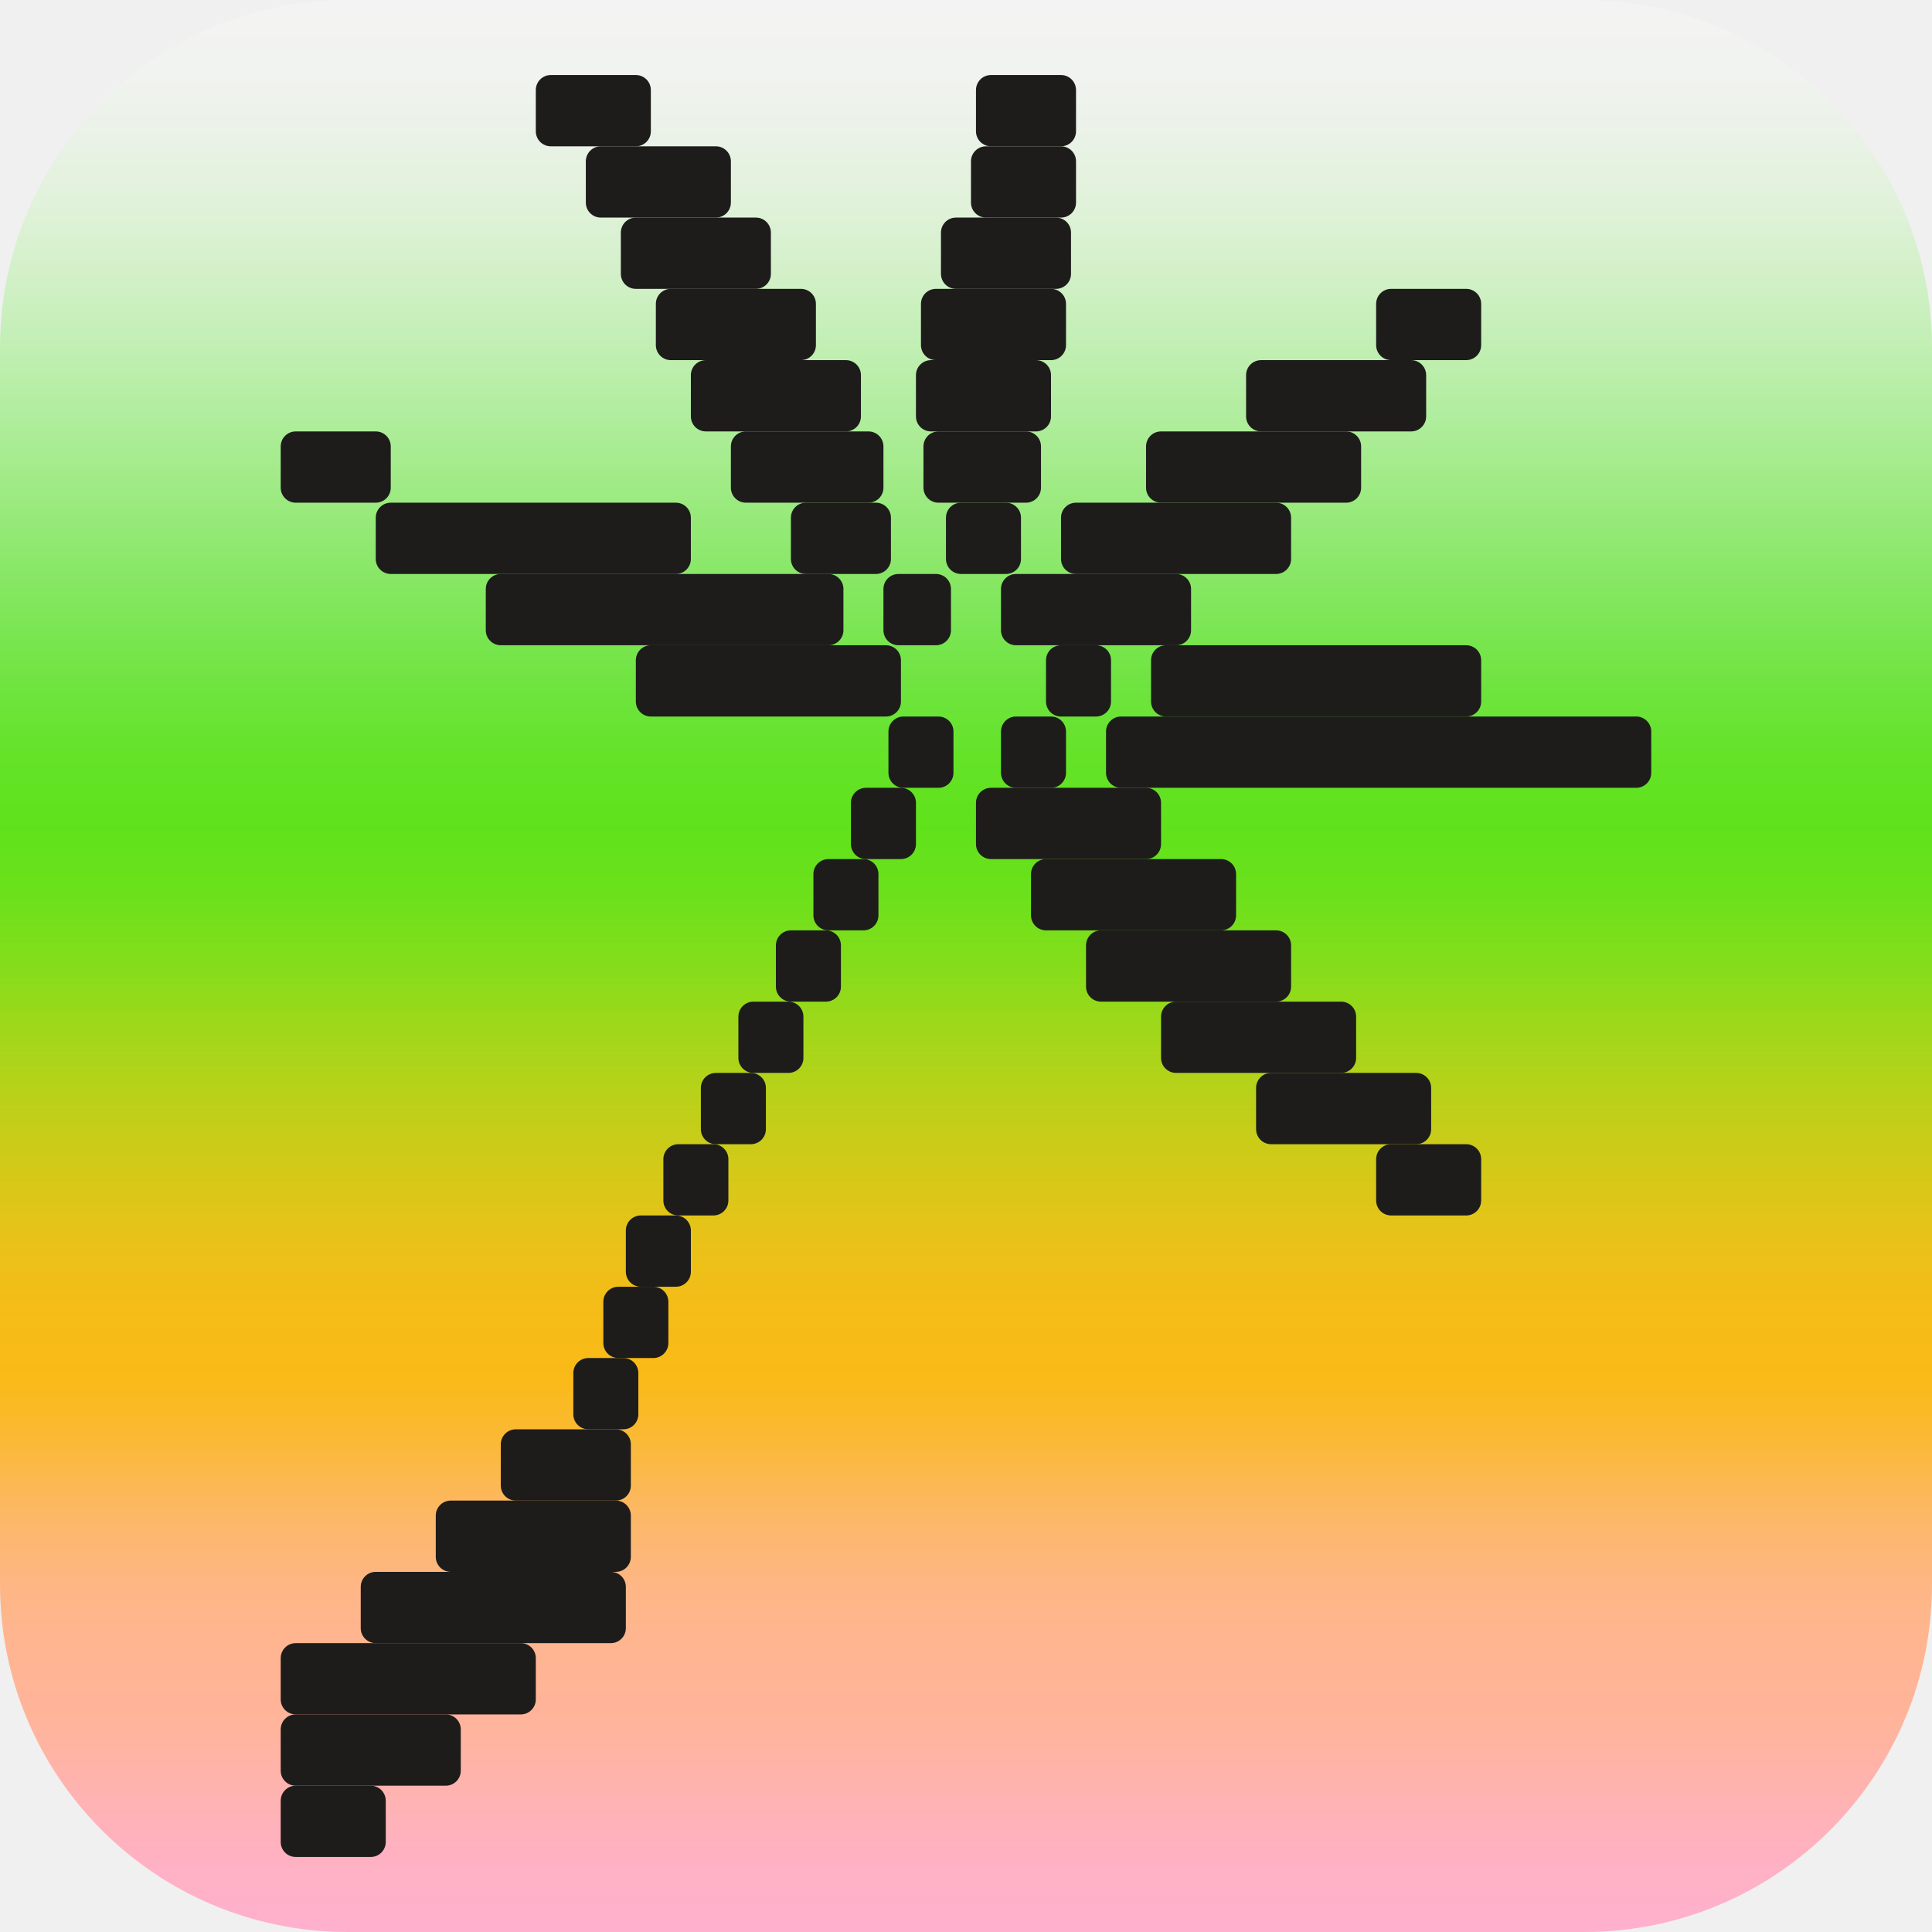
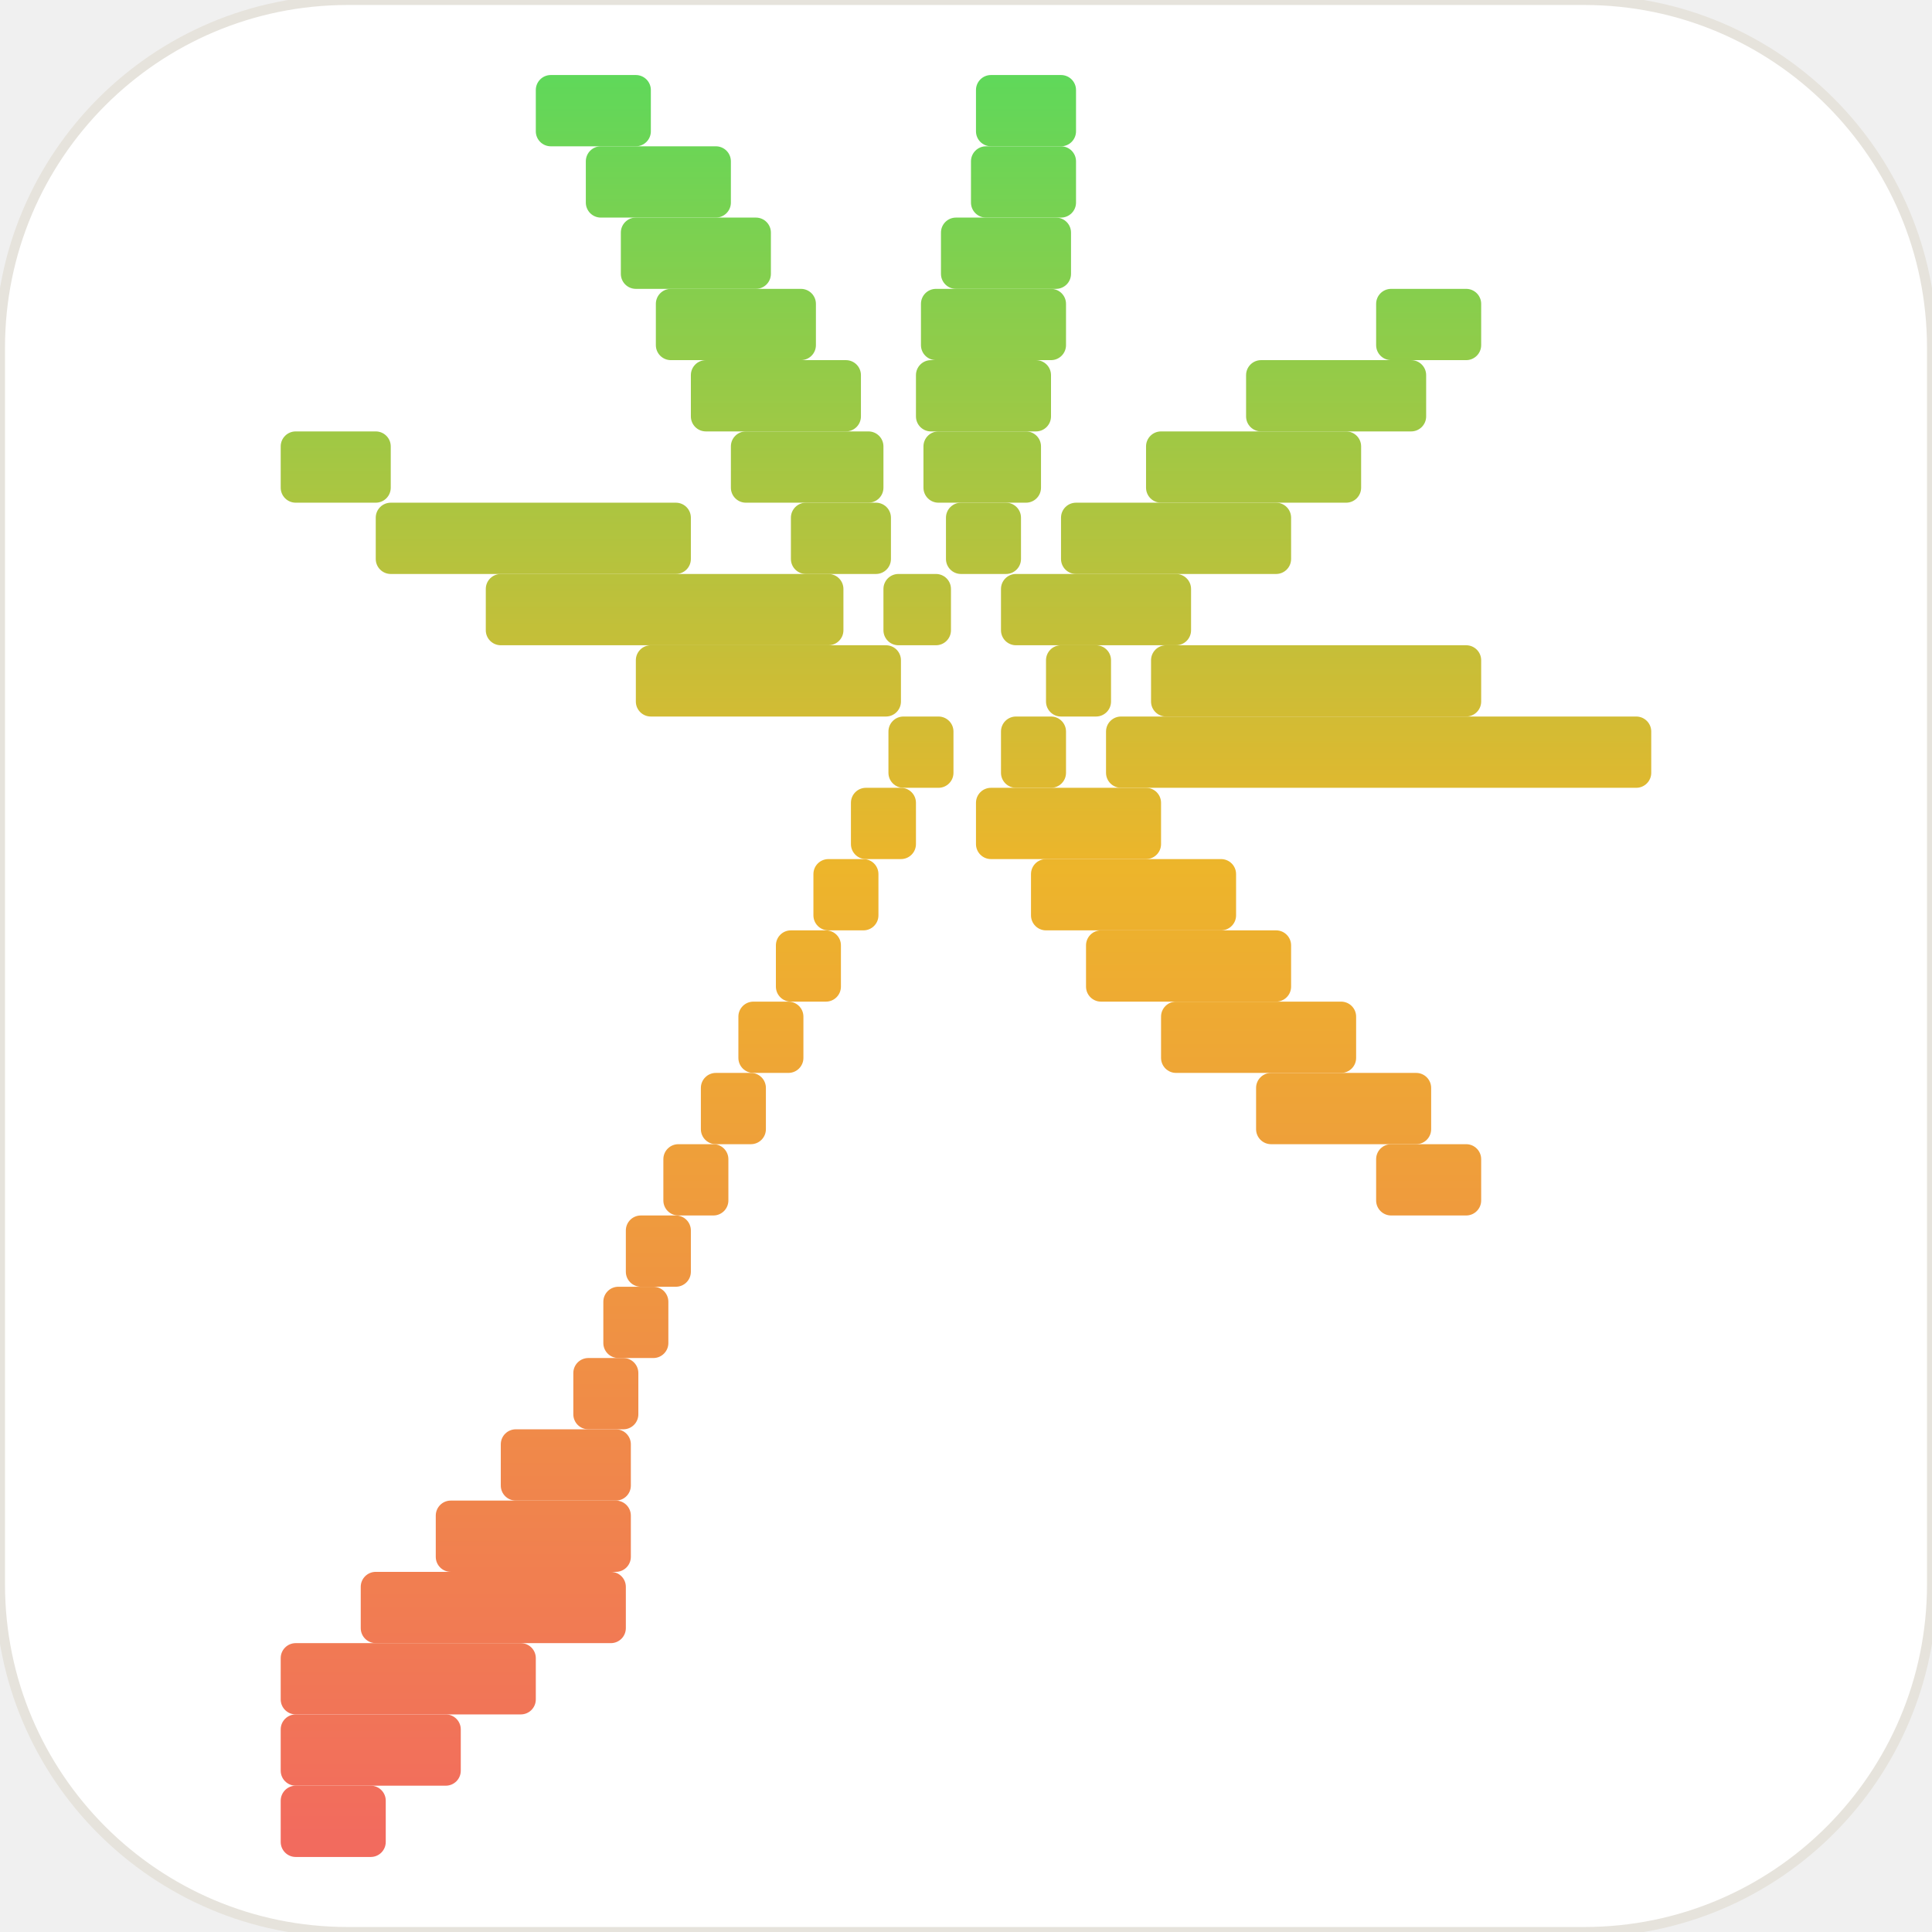
<svg xmlns="http://www.w3.org/2000/svg" width="64" height="64" viewBox="70.88 82.00 386.25 386.25" fill="none">
-   <rect x="70.88" y="82.00" width="386.25" height="386.25" rx="69.5" fill="url(#g)" />
-   <rect x="178.00" y="97.00" width="23.00" height="14.25" rx="3" fill="#1D1C1B" />
-   <rect x="266.00" y="97.00" width="20.00" height="14.25" rx="3" fill="#1D1C1B" />
-   <rect x="188.00" y="111.25" width="29.00" height="14.25" rx="3" fill="#1D1C1B" />
-   <rect x="265.00" y="111.25" width="21.00" height="14.25" rx="3" fill="#1D1C1B" />
-   <rect x="195.00" y="125.50" width="30.00" height="14.25" rx="3" fill="#1D1C1B" />
-   <rect x="259.00" y="125.50" width="26.00" height="14.25" rx="3" fill="#1D1C1B" />
-   <rect x="202.00" y="139.75" width="32.00" height="14.25" rx="3" fill="#1D1C1B" />
-   <rect x="255.00" y="139.75" width="29.00" height="14.25" rx="3" fill="#1D1C1B" />
-   <rect x="346.00" y="139.75" width="21.00" height="14.25" rx="3" fill="#1D1C1B" />
-   <rect x="209.00" y="154.00" width="34.00" height="14.25" rx="3" fill="#1D1C1B" />
-   <rect x="254.00" y="154.00" width="27.00" height="14.25" rx="3" fill="#1D1C1B" />
-   <rect x="320.00" y="154.00" width="36.00" height="14.25" rx="3" fill="#1D1C1B" />
-   <rect x="127.00" y="168.25" width="22.00" height="14.25" rx="3" fill="#1D1C1B" />
-   <rect x="217.00" y="168.25" width="30.50" height="14.25" rx="3" fill="#1D1C1B" />
-   <rect x="255.50" y="168.25" width="23.50" height="14.25" rx="3" fill="#1D1C1B" />
-   <rect x="300.00" y="168.25" width="43.00" height="14.25" rx="3" fill="#1D1C1B" />
-   <rect x="146.00" y="182.50" width="63.00" height="14.25" rx="3" fill="#1D1C1B" />
-   <rect x="229.00" y="182.50" width="20.00" height="14.25" rx="3" fill="#1D1C1B" />
-   <rect x="260.00" y="182.50" width="15.00" height="14.25" rx="3" fill="#1D1C1B" />
-   <rect x="283.00" y="182.50" width="46.00" height="14.25" rx="3" fill="#1D1C1B" />
-   <rect x="168.00" y="196.75" width="71.50" height="14.25" rx="3" fill="#1D1C1B" />
-   <rect x="247.50" y="196.75" width="13.50" height="14.25" rx="3" fill="#1D1C1B" />
-   <rect x="271.00" y="196.75" width="38.00" height="14.25" rx="3" fill="#1D1C1B" />
-   <rect x="198.00" y="211.00" width="53.00" height="14.25" rx="3" fill="#1D1C1B" />
-   <rect x="280.00" y="211.00" width="13.00" height="14.25" rx="3" fill="#1D1C1B" />
-   <rect x="301.00" y="211.00" width="66.00" height="14.25" rx="3" fill="#1D1C1B" />
-   <rect x="248.50" y="225.25" width="13.00" height="14.25" rx="3" fill="#1D1C1B" />
-   <rect x="271.00" y="225.25" width="13.00" height="14.25" rx="3" fill="#1D1C1B" />
-   <rect x="292.00" y="225.25" width="109.00" height="14.25" rx="3" fill="#1D1C1B" />
-   <rect x="241.00" y="239.50" width="13.00" height="14.25" rx="3" fill="#1D1C1B" />
-   <rect x="266.00" y="239.50" width="37.00" height="14.25" rx="3" fill="#1D1C1B" />
-   <rect x="233.50" y="253.75" width="13.00" height="14.25" rx="3" fill="#1D1C1B" />
-   <rect x="277.00" y="253.75" width="41.00" height="14.25" rx="3" fill="#1D1C1B" />
-   <rect x="226.00" y="268.00" width="13.00" height="14.25" rx="3" fill="#1D1C1B" />
-   <rect x="288.00" y="268.00" width="41.00" height="14.25" rx="3" fill="#1D1C1B" />
-   <rect x="218.50" y="282.25" width="13.00" height="14.25" rx="3" fill="#1D1C1B" />
-   <rect x="303.00" y="282.25" width="39.00" height="14.25" rx="3" fill="#1D1C1B" />
-   <rect x="211.00" y="296.50" width="13.00" height="14.25" rx="3" fill="#1D1C1B" />
-   <rect x="322.00" y="296.50" width="35.00" height="14.25" rx="3" fill="#1D1C1B" />
-   <rect x="203.50" y="310.75" width="13.00" height="14.25" rx="3" fill="#1D1C1B" />
-   <rect x="346.00" y="310.75" width="21.00" height="14.25" rx="3" fill="#1D1C1B" />
-   <rect x="196.00" y="325.00" width="13.00" height="14.25" rx="3" fill="#1D1C1B" />
-   <rect x="191.50" y="339.25" width="13.00" height="14.25" rx="3" fill="#1D1C1B" />
-   <rect x="185.50" y="353.50" width="13.00" height="14.25" rx="3" fill="#1D1C1B" />
-   <rect x="171.00" y="367.75" width="26.00" height="14.25" rx="3" fill="#1D1C1B" />
-   <rect x="158.00" y="382.00" width="39.00" height="14.25" rx="3" fill="#1D1C1B" />
-   <rect x="143.00" y="396.25" width="53.00" height="14.25" rx="3" fill="#1D1C1B" />
-   <rect x="127.00" y="410.50" width="51.00" height="14.25" rx="3" fill="#1D1C1B" />
-   <rect x="127.00" y="424.75" width="36.00" height="14.25" rx="3" fill="#1D1C1B" />
-   <rect x="127.00" y="439.00" width="21.00" height="14.25" rx="3" fill="#1D1C1B" />
+   <rect x="70.88" y="82.00" width="386.25" height="386.25" rx="69.5" fill="#FFFFFF" stroke="#E6E3DC" stroke-width="2" />
+   <rect x="178.00" y="97.00" width="23.00" height="14.25" rx="3" fill="url(#mg)" />
+   <rect x="266.00" y="97.00" width="20.00" height="14.25" rx="3" fill="url(#mg)" />
+   <rect x="188.00" y="111.25" width="29.00" height="14.25" rx="3" fill="url(#mg)" />
+   <rect x="265.00" y="111.25" width="21.00" height="14.25" rx="3" fill="url(#mg)" />
+   <rect x="195.00" y="125.50" width="30.00" height="14.25" rx="3" fill="url(#mg)" />
+   <rect x="259.00" y="125.50" width="26.00" height="14.25" rx="3" fill="url(#mg)" />
+   <rect x="202.00" y="139.75" width="32.00" height="14.25" rx="3" fill="url(#mg)" />
+   <rect x="255.00" y="139.75" width="29.00" height="14.25" rx="3" fill="url(#mg)" />
+   <rect x="346.00" y="139.75" width="21.00" height="14.25" rx="3" fill="url(#mg)" />
+   <rect x="209.00" y="154.00" width="34.00" height="14.25" rx="3" fill="url(#mg)" />
+   <rect x="254.00" y="154.00" width="27.00" height="14.25" rx="3" fill="url(#mg)" />
+   <rect x="320.00" y="154.00" width="36.00" height="14.25" rx="3" fill="url(#mg)" />
+   <rect x="127.00" y="168.25" width="22.00" height="14.25" rx="3" fill="url(#mg)" />
+   <rect x="217.00" y="168.25" width="30.50" height="14.25" rx="3" fill="url(#mg)" />
+   <rect x="255.50" y="168.25" width="23.50" height="14.25" rx="3" fill="url(#mg)" />
+   <rect x="300.00" y="168.25" width="43.00" height="14.25" rx="3" fill="url(#mg)" />
+   <rect x="146.00" y="182.50" width="63.00" height="14.25" rx="3" fill="url(#mg)" />
+   <rect x="229.00" y="182.50" width="20.00" height="14.25" rx="3" fill="url(#mg)" />
+   <rect x="260.00" y="182.50" width="15.00" height="14.25" rx="3" fill="url(#mg)" />
+   <rect x="283.00" y="182.50" width="46.00" height="14.25" rx="3" fill="url(#mg)" />
+   <rect x="168.00" y="196.75" width="71.50" height="14.25" rx="3" fill="url(#mg)" />
+   <rect x="247.50" y="196.75" width="13.50" height="14.25" rx="3" fill="url(#mg)" />
+   <rect x="271.00" y="196.75" width="38.00" height="14.25" rx="3" fill="url(#mg)" />
+   <rect x="198.00" y="211.00" width="53.00" height="14.25" rx="3" fill="url(#mg)" />
+   <rect x="280.00" y="211.00" width="13.00" height="14.25" rx="3" fill="url(#mg)" />
+   <rect x="301.00" y="211.00" width="66.00" height="14.25" rx="3" fill="url(#mg)" />
+   <rect x="248.50" y="225.25" width="13.00" height="14.25" rx="3" fill="url(#mg)" />
+   <rect x="271.00" y="225.25" width="13.00" height="14.25" rx="3" fill="url(#mg)" />
+   <rect x="292.00" y="225.25" width="109.00" height="14.25" rx="3" fill="url(#mg)" />
+   <rect x="241.00" y="239.50" width="13.00" height="14.25" rx="3" fill="url(#mg)" />
+   <rect x="266.00" y="239.50" width="37.00" height="14.25" rx="3" fill="url(#mg)" />
+   <rect x="233.50" y="253.75" width="13.00" height="14.25" rx="3" fill="url(#mg)" />
+   <rect x="277.00" y="253.75" width="41.00" height="14.25" rx="3" fill="url(#mg)" />
+   <rect x="226.00" y="268.00" width="13.00" height="14.25" rx="3" fill="url(#mg)" />
+   <rect x="288.00" y="268.00" width="41.00" height="14.25" rx="3" fill="url(#mg)" />
+   <rect x="218.50" y="282.25" width="13.00" height="14.25" rx="3" fill="url(#mg)" />
+   <rect x="303.00" y="282.25" width="39.00" height="14.25" rx="3" fill="url(#mg)" />
+   <rect x="211.00" y="296.50" width="13.00" height="14.25" rx="3" fill="url(#mg)" />
+   <rect x="322.00" y="296.50" width="35.00" height="14.25" rx="3" fill="url(#mg)" />
+   <rect x="203.50" y="310.75" width="13.00" height="14.25" rx="3" fill="url(#mg)" />
+   <rect x="346.00" y="310.75" width="21.00" height="14.25" rx="3" fill="url(#mg)" />
+   <rect x="196.00" y="325.00" width="13.00" height="14.25" rx="3" fill="url(#mg)" />
+   <rect x="191.50" y="339.25" width="13.00" height="14.25" rx="3" fill="url(#mg)" />
+   <rect x="185.50" y="353.50" width="13.00" height="14.25" rx="3" fill="url(#mg)" />
+   <rect x="171.00" y="367.75" width="26.00" height="14.25" rx="3" fill="url(#mg)" />
+   <rect x="158.00" y="382.00" width="39.00" height="14.25" rx="3" fill="url(#mg)" />
+   <rect x="143.00" y="396.25" width="53.00" height="14.25" rx="3" fill="url(#mg)" />
+   <rect x="127.00" y="410.50" width="51.00" height="14.25" rx="3" fill="url(#mg)" />
+   <rect x="127.00" y="424.75" width="36.00" height="14.25" rx="3" fill="url(#mg)" />
+   <rect x="127.00" y="439.00" width="21.00" height="14.25" rx="3" fill="url(#mg)" />
  <defs>
-     <linearGradient id="g" x1="264.0" y1="-83.536" x2="264.0" y2="468.25" gradientUnits="userSpaceOnUse">
-       <stop offset="0" stop-color="#F4F3F3" />
-       <stop offset="0.025" stop-color="#F4F3F3" />
-       <stop offset="0.05" stop-color="#F4F3F3" />
-       <stop offset="0.075" stop-color="#F4F3F3" />
-       <stop offset="0.1" stop-color="#F4F3F3" />
-       <stop offset="0.125" stop-color="#F4F3F3" />
-       <stop offset="0.15" stop-color="#F4F3F3" />
-       <stop offset="0.175" stop-color="#F4F3F3" />
-       <stop offset="0.2" stop-color="#F4F3F3" />
-       <stop offset="0.225" stop-color="#F4F3F3" />
-       <stop offset="0.25" stop-color="#F4F3F3" />
-       <stop offset="0.275" stop-color="#F4F3F3" />
-       <stop offset="0.3" stop-color="#F4F3F3" />
-       <stop offset="0.325" stop-color="#F1F3F0" />
-       <stop offset="0.35" stop-color="#EAF2E7" />
-       <stop offset="0.375" stop-color="#E0F2D9" />
-       <stop offset="0.4" stop-color="#D2F0C8" />
-       <stop offset="0.425" stop-color="#C2EFB4" />
-       <stop offset="0.45" stop-color="#B1ED9E" />
-       <stop offset="0.475" stop-color="#A0EB86" />
-       <stop offset="0.5" stop-color="#8EE86E" />
-       <stop offset="0.525" stop-color="#7DE656" />
-       <stop offset="0.55" stop-color="#6EE43E" />
-       <stop offset="0.575" stop-color="#64E327" />
-       <stop offset="0.6" stop-color="#60E21B" />
-       <stop offset="0.625" stop-color="#6CE11B" />
-       <stop offset="0.65" stop-color="#85DD1A" />
-       <stop offset="0.675" stop-color="#A2D71A" />
-       <stop offset="0.7" stop-color="#BDD019" />
-       <stop offset="0.725" stop-color="#D5C918" />
-       <stop offset="0.75" stop-color="#E9C218" />
-       <stop offset="0.775" stop-color="#F5BC17" />
-       <stop offset="0.8" stop-color="#FABA17" />
-       <stop offset="0.825" stop-color="#FBB93C" />
-       <stop offset="0.85" stop-color="#FCB867" />
-       <stop offset="0.875" stop-color="#FEB686" />
-       <stop offset="0.9" stop-color="#FFB592" />
-       <stop offset="0.925" stop-color="#FFB49C" />
-       <stop offset="0.95" stop-color="#FFB3B1" />
-       <stop offset="0.975" stop-color="#FFB1C4" />
-       <stop offset="1" stop-color="#FFB0CD" />
+     <linearGradient id="mg" x1="0" y1="97" x2="0" y2="449" gradientUnits="userSpaceOnUse">
+       <stop offset="0" stop-color="#5FD85A" />
+       <stop offset="0.45" stop-color="#EDB52B" />
+       <stop offset="1" stop-color="#F26B5E" />
    </linearGradient>
  </defs>
</svg>
